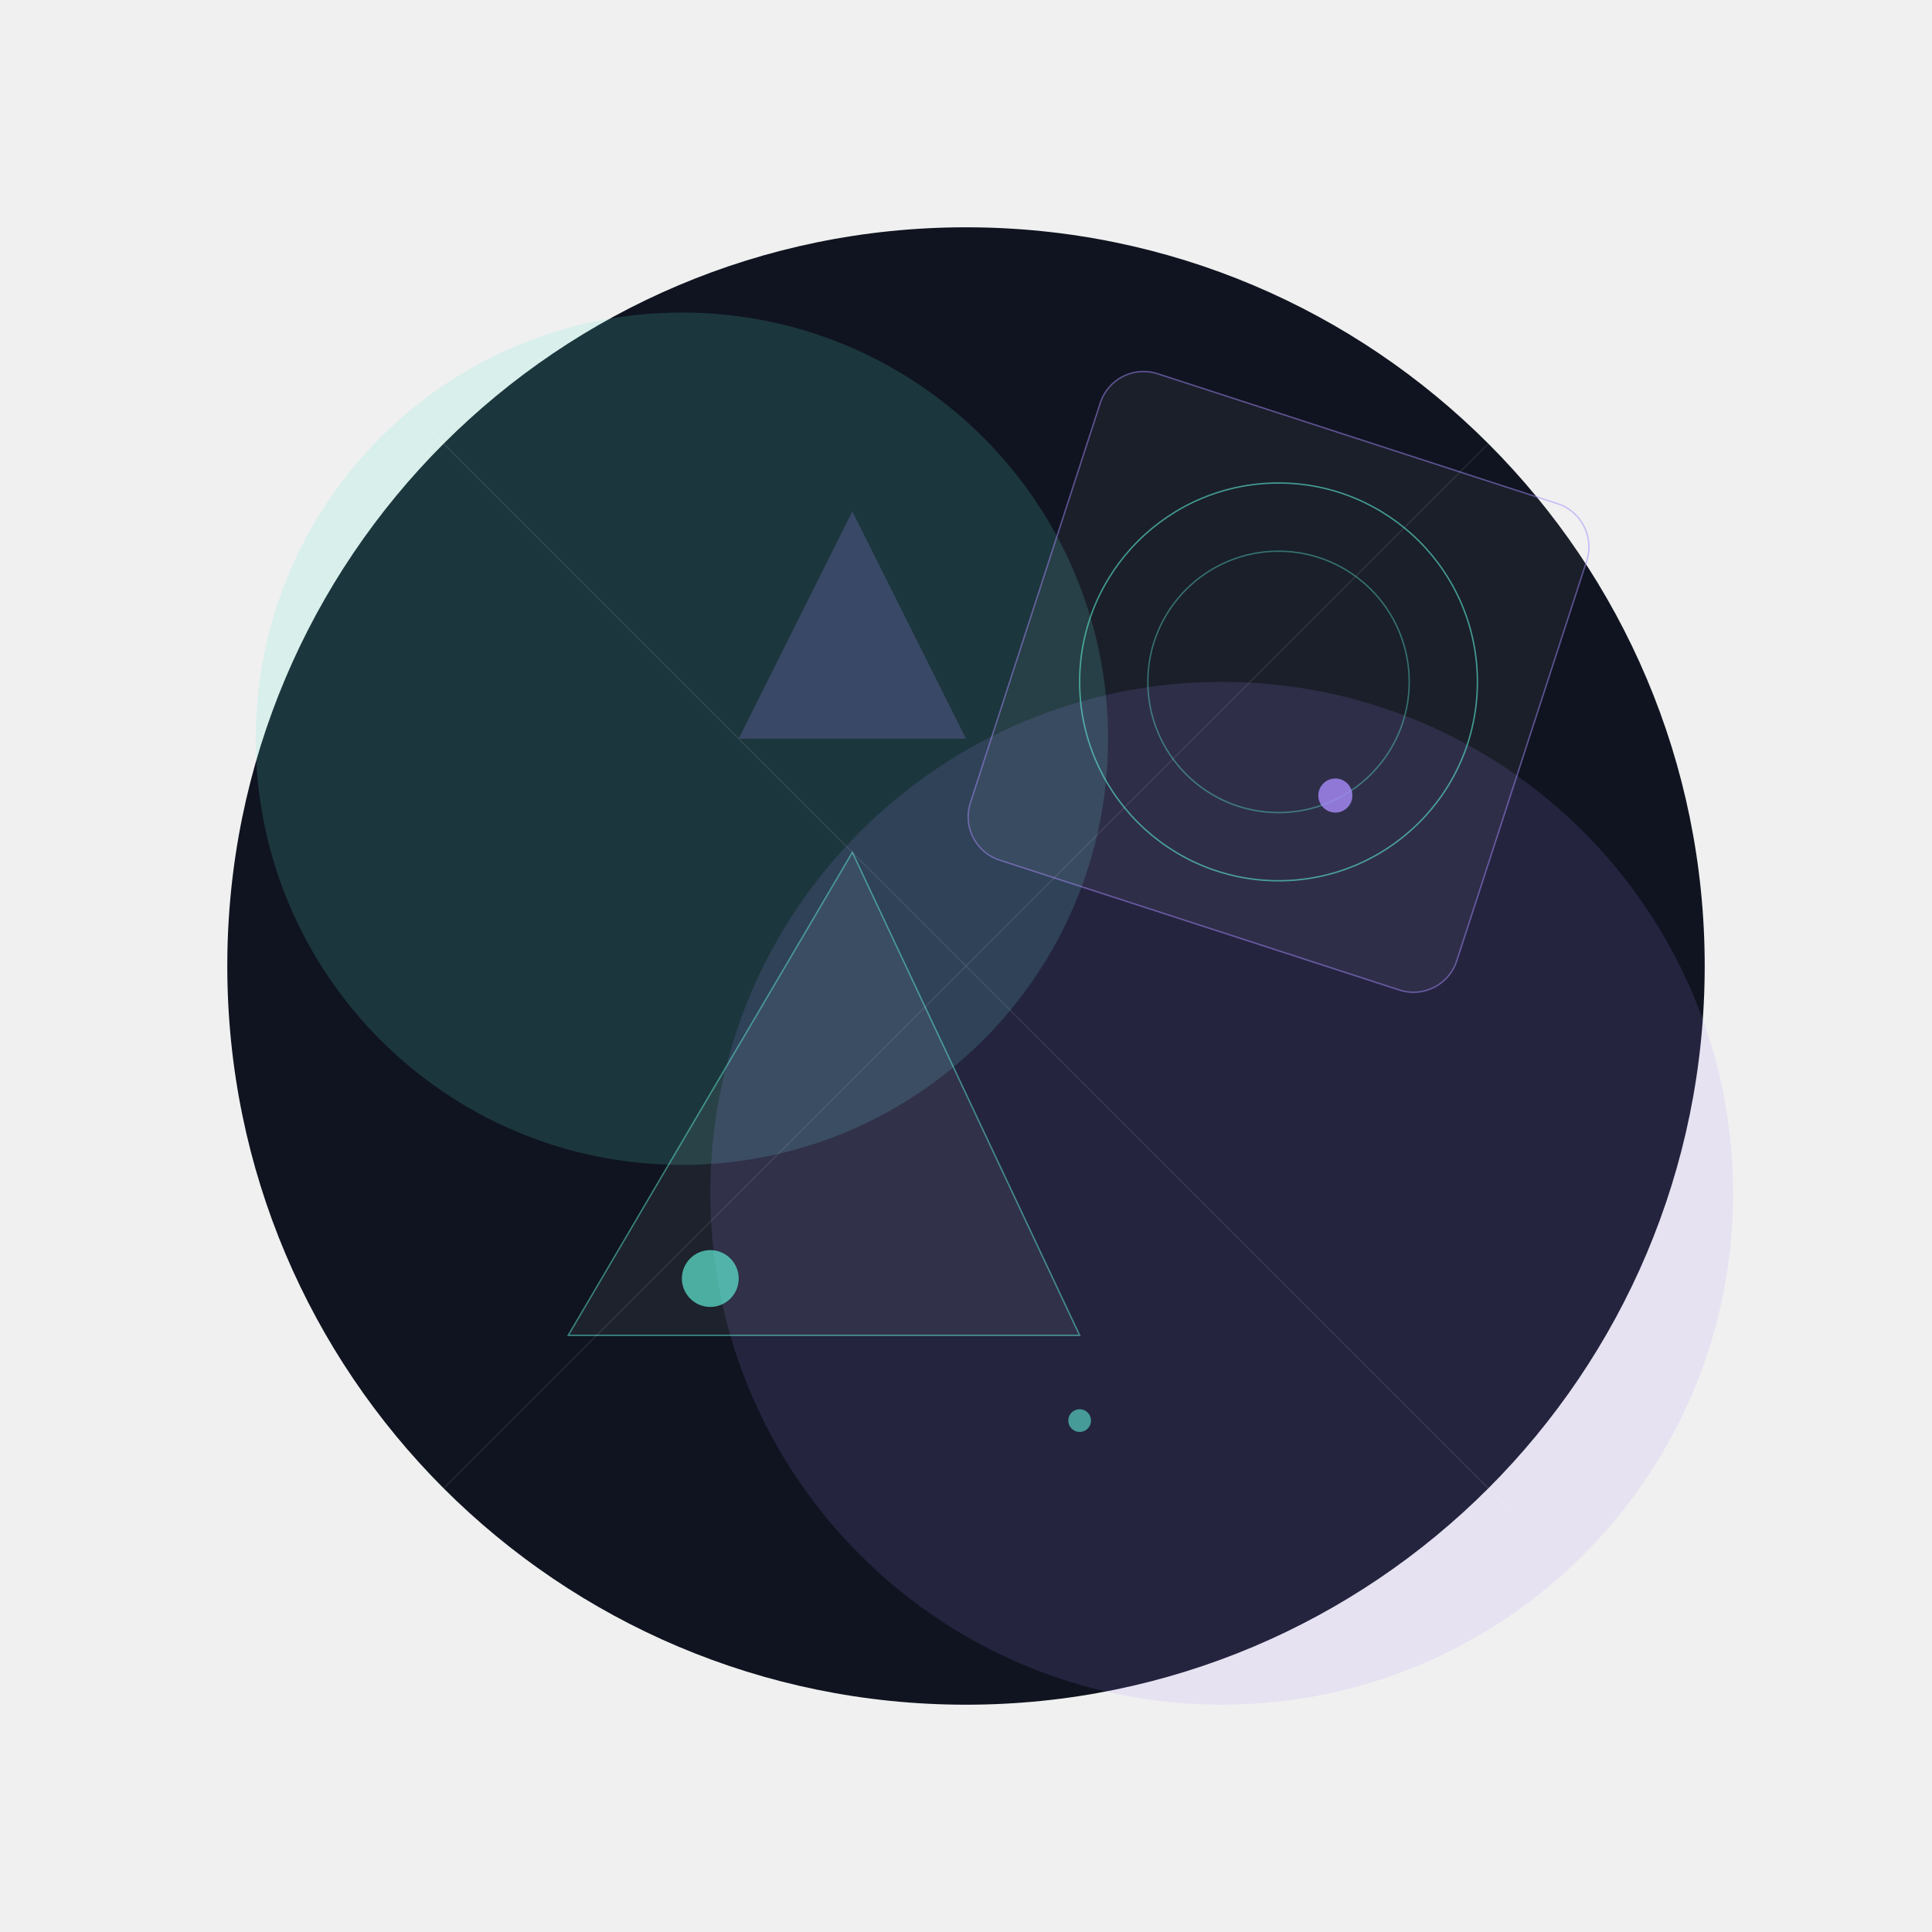
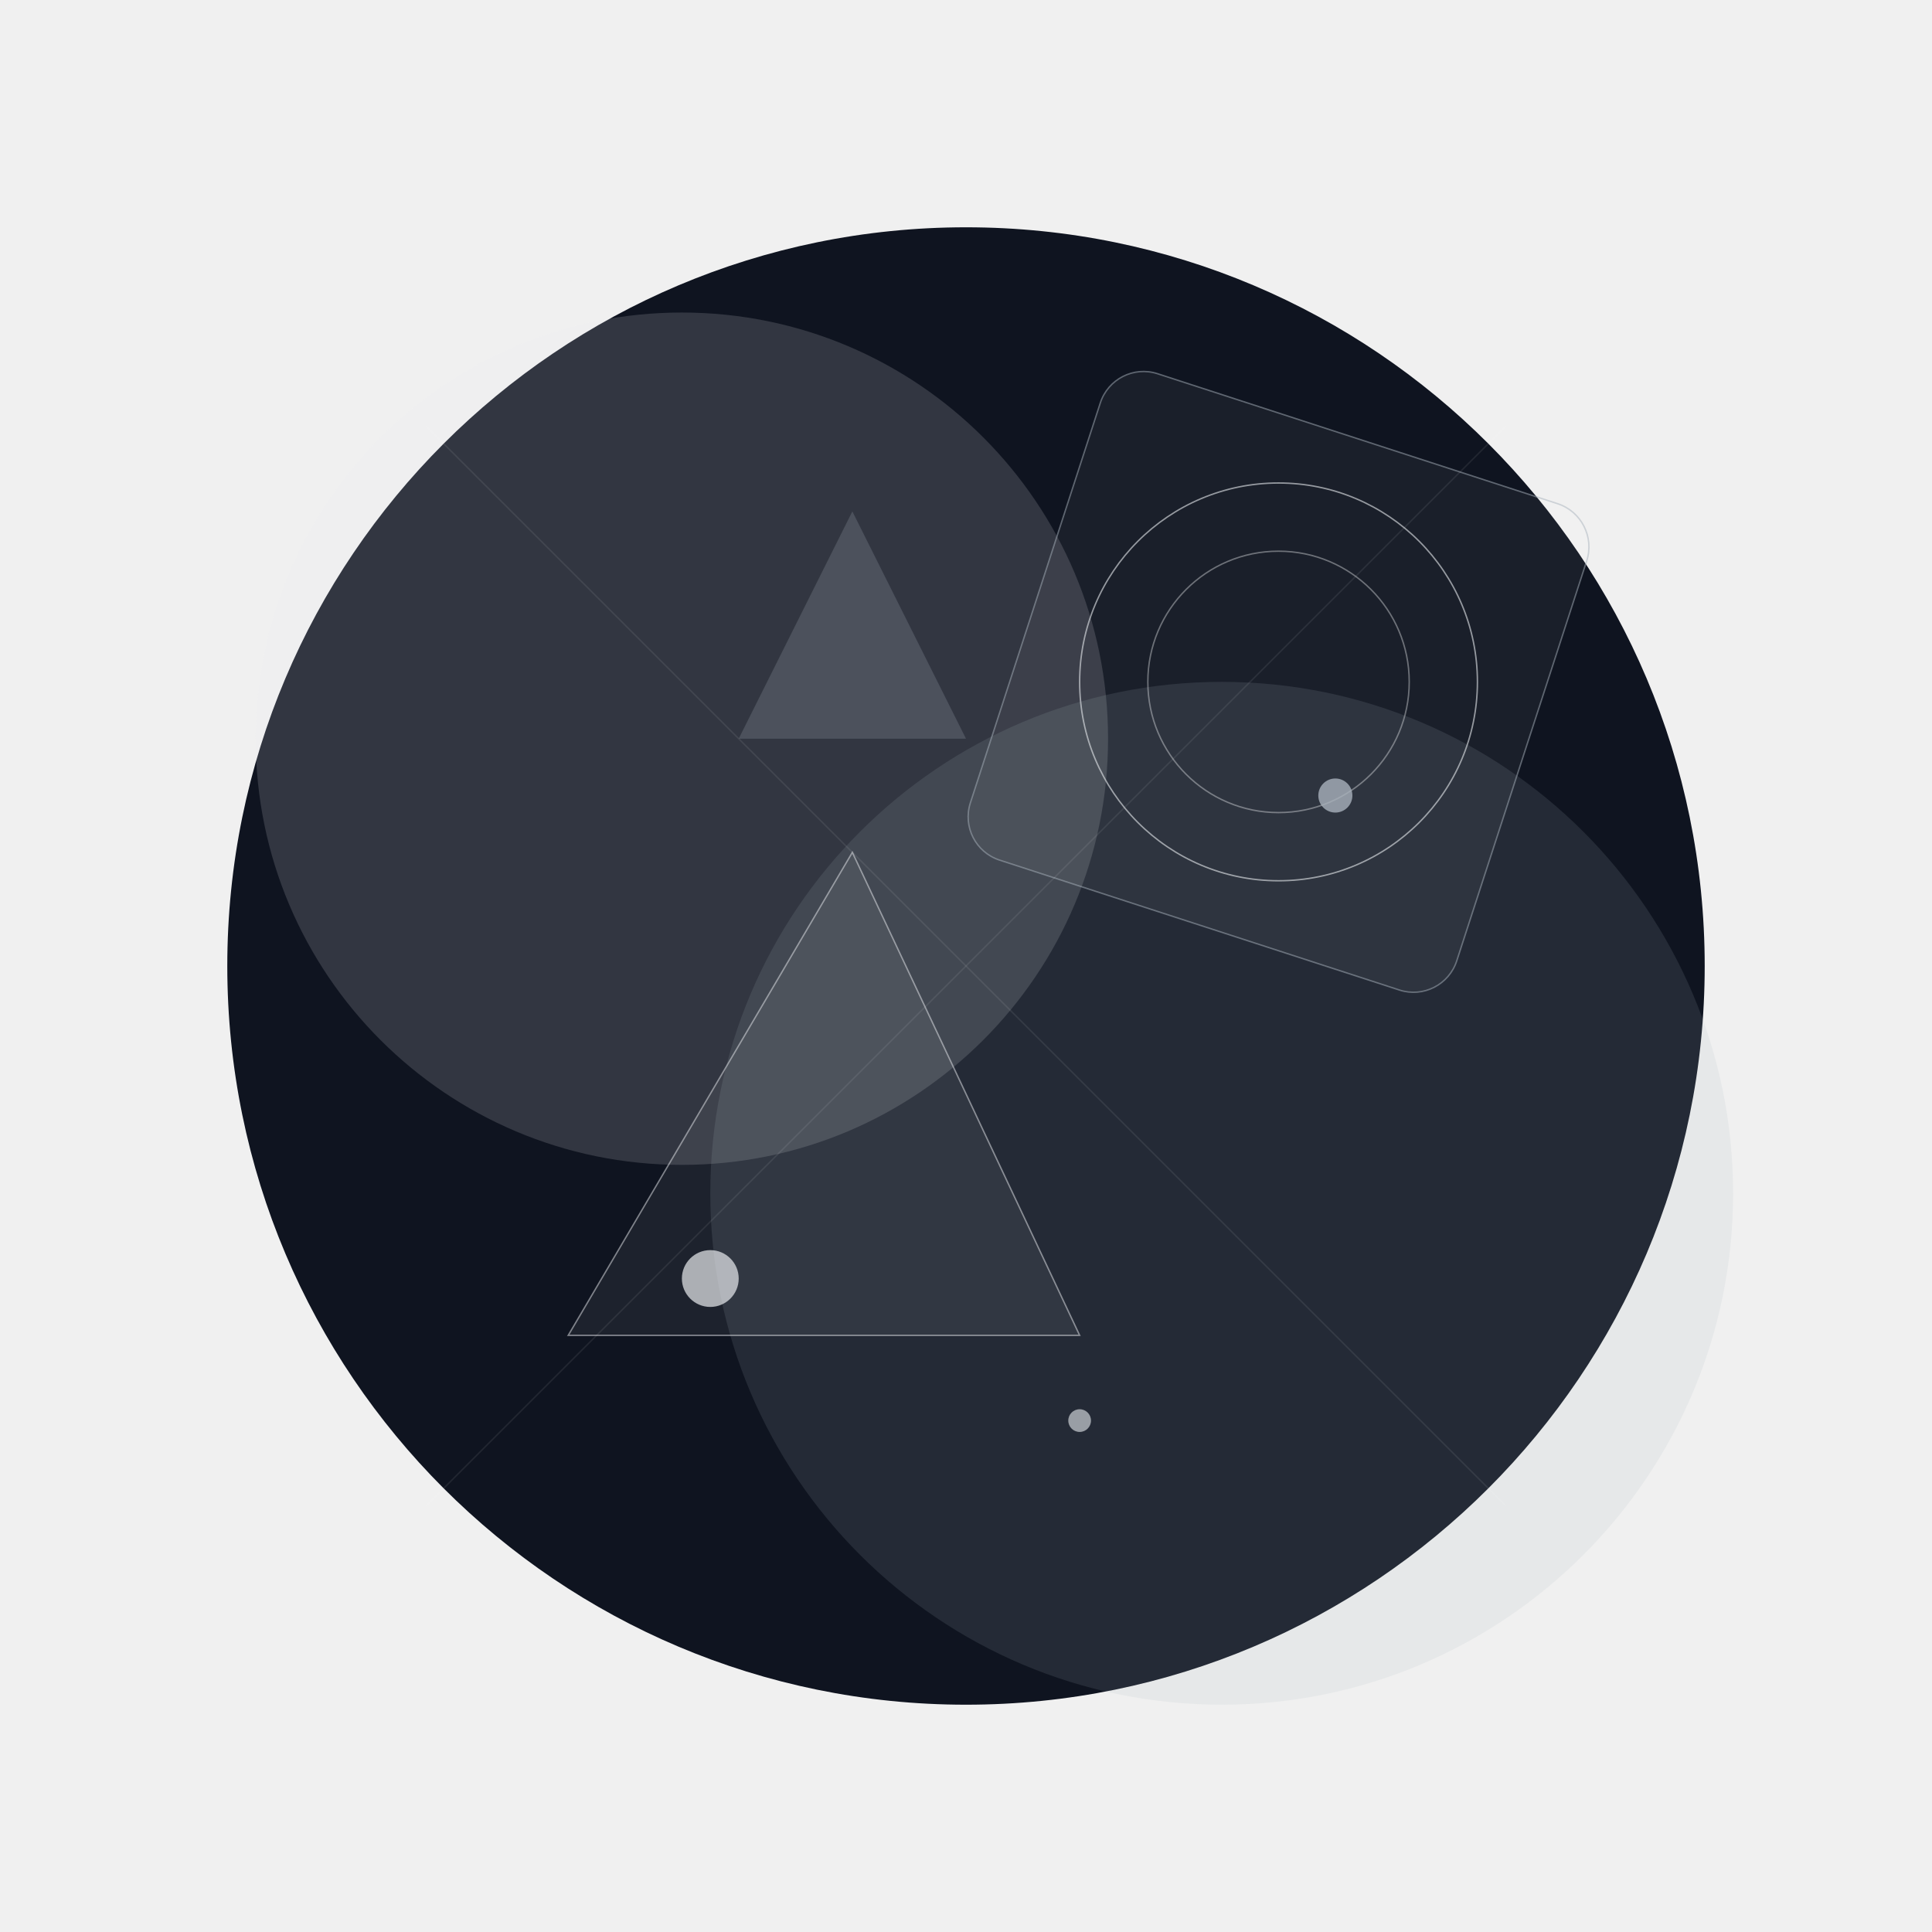
<svg xmlns="http://www.w3.org/2000/svg" width="680" height="680" viewBox="0 0 680 680">
  <circle cx="340" cy="340" r="260" fill="#0f1420" />
-   <circle cx="240" cy="260" r="150" fill="#5eead4" fill-opacity="0.16" />
-   <circle cx="430" cy="420" r="180" fill="#a78bfa" fill-opacity="0.14" />
-   <polygon points="200,470 380,470 300,300" fill="#ffffff" fill-opacity="0.06" stroke="#5eead4" stroke-opacity="0.5" stroke-width="0.5" />
-   <rect x="360" y="150" width="180" height="180" rx="16" fill="#ffffff" fill-opacity="0.05" stroke="#a78bfa" stroke-opacity="0.5" stroke-width="0.5" transform="rotate(18 450 240)" />
-   <circle cx="450" cy="240" r="70" fill="none" stroke="#5eead4" stroke-opacity="0.6" stroke-width="0.5" />
-   <circle cx="450" cy="240" r="46" fill="none" stroke="#5eead4" stroke-opacity="0.4" stroke-width="0.5" />
+   <circle cx="240" cy="260" r="150" fill="#e8ebee" fill-opacity="0.16" />
+   <circle cx="430" cy="420" r="180" fill="#a9b2bc" fill-opacity="0.14" />
+   <polygon points="200,470 380,470 300,300" fill="#ffffff" fill-opacity="0.06" stroke="#e8ebee" stroke-opacity="0.5" stroke-width="0.5" />
+   <rect x="360" y="150" width="180" height="180" rx="16" fill="#ffffff" fill-opacity="0.05" stroke="#a9b2bc" stroke-opacity="0.5" stroke-width="0.5" transform="rotate(18 450 240)" />
+   <circle cx="450" cy="240" r="70" fill="none" stroke="#e8ebee" stroke-opacity="0.6" stroke-width="0.5" />
+   <circle cx="450" cy="240" r="46" fill="none" stroke="#e8ebee" stroke-opacity="0.4" stroke-width="0.5" />
  <line x1="150" y1="150" x2="530" y2="530" stroke="#ffffff" stroke-opacity="0.08" stroke-width="0.5" />
  <line x1="530" y1="150" x2="150" y2="530" stroke="#ffffff" stroke-opacity="0.08" stroke-width="0.5" />
-   <polygon points="300,180 340,260 260,260" fill="#a78bfa" fill-opacity="0.22" />
-   <circle cx="250" cy="450" r="10" fill="#5eead4" fill-opacity="0.7" />
-   <circle cx="470" cy="280" r="6" fill="#a78bfa" fill-opacity="0.8" />
-   <circle cx="380" cy="500" r="4" fill="#5eead4" fill-opacity="0.6" />
+   <polygon points="300,180 340,260 260,260" fill="#a9b2bc" fill-opacity="0.22" />
+   <circle cx="250" cy="450" r="10" fill="#e8ebee" fill-opacity="0.7" />
+   <circle cx="470" cy="280" r="6" fill="#a9b2bc" fill-opacity="0.8" />
+   <circle cx="380" cy="500" r="4" fill="#e8ebee" fill-opacity="0.6" />
</svg>
